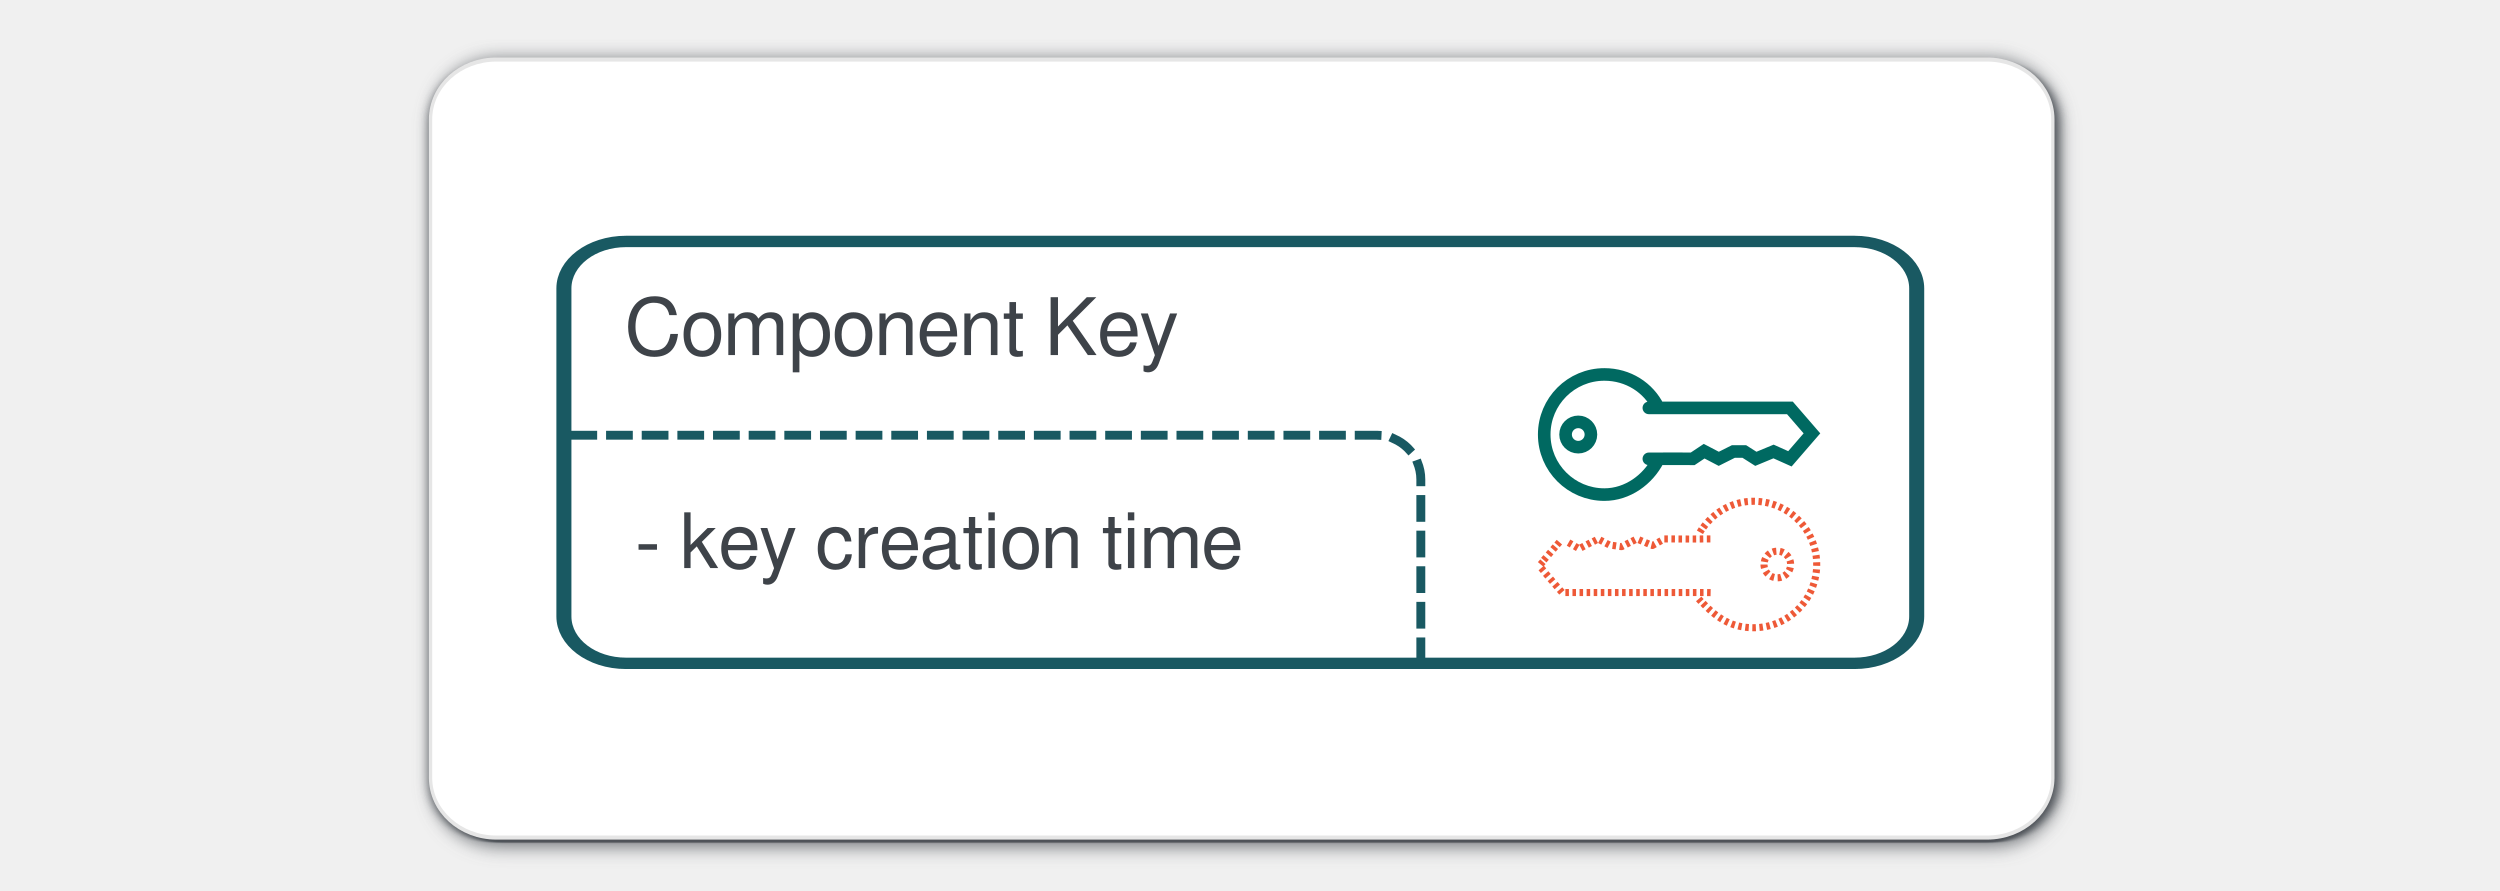
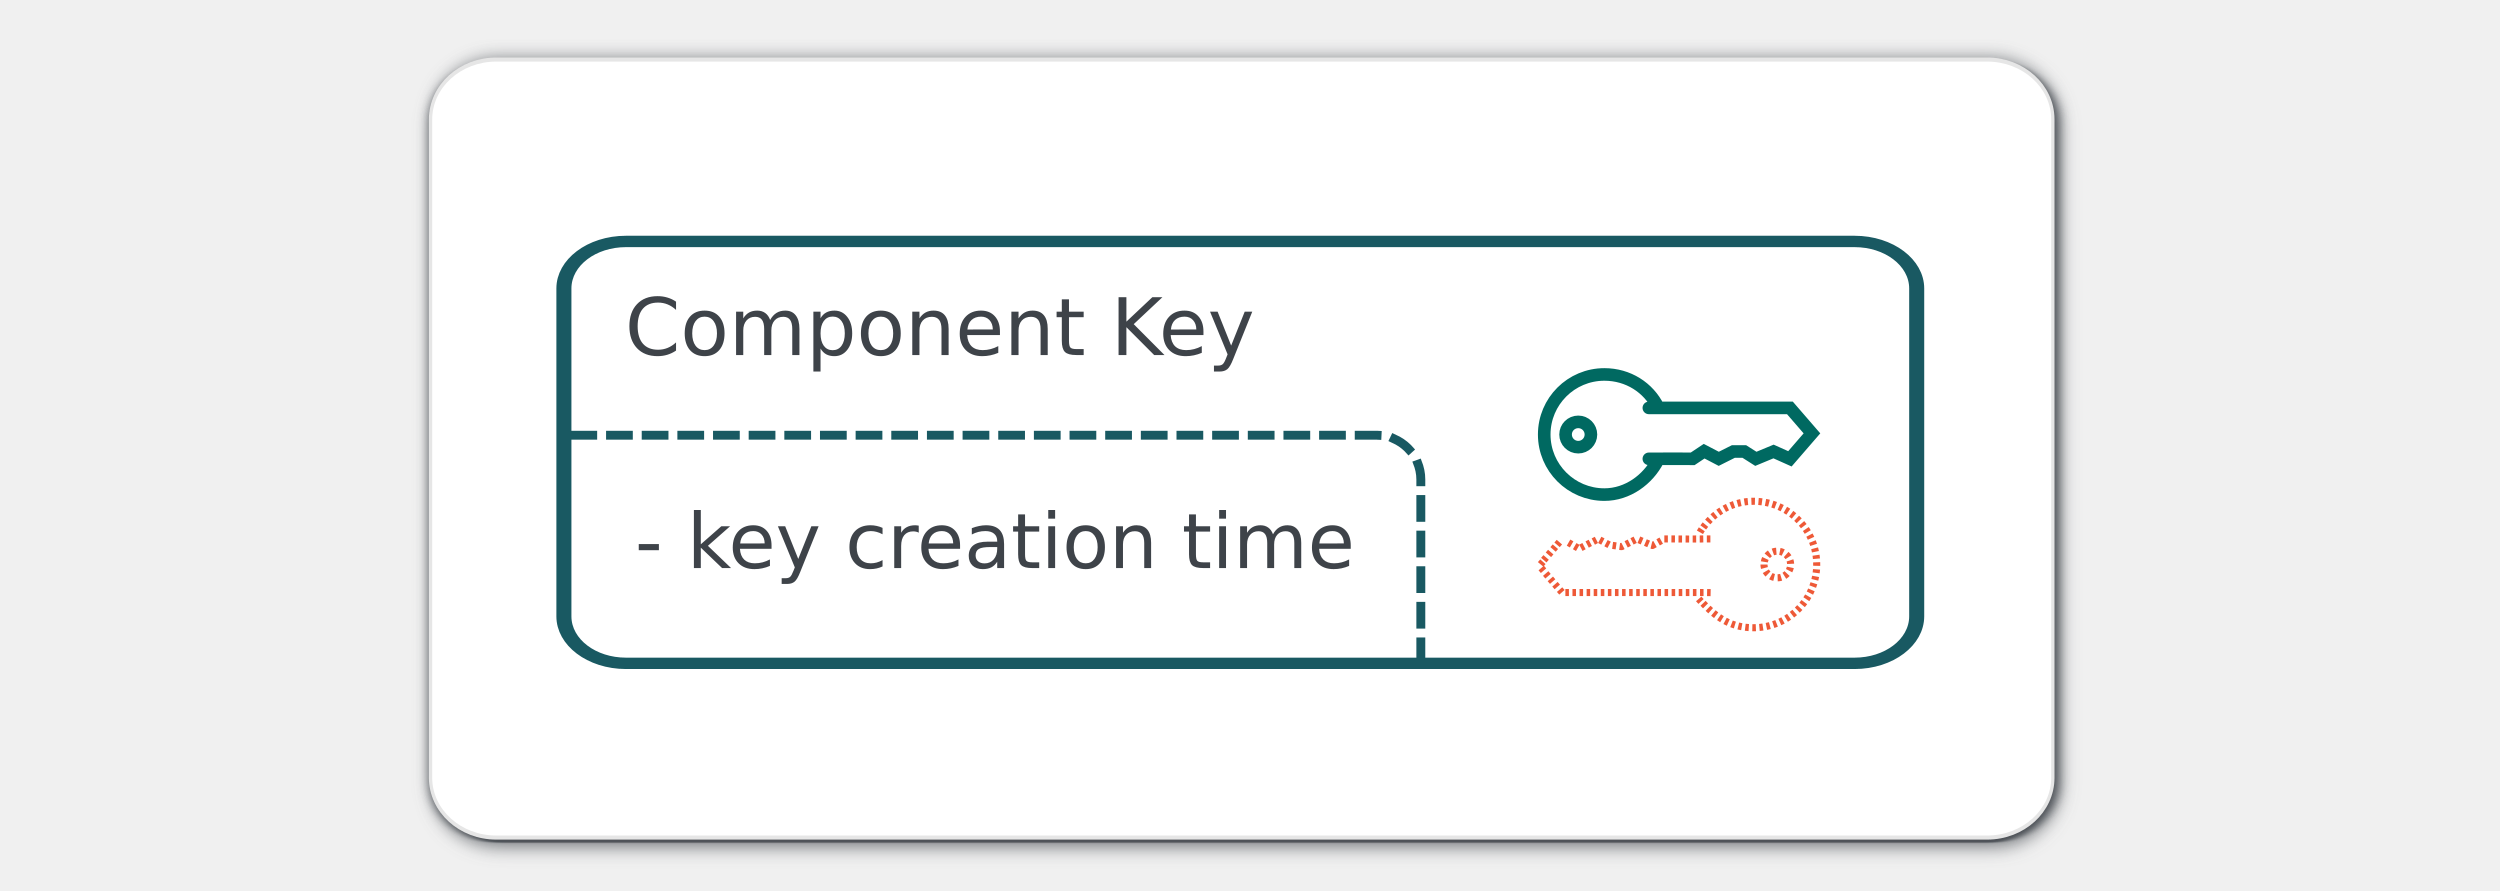
<svg xmlns="http://www.w3.org/2000/svg" viewBox="0 0 655.225 233.472" version="1.1" id="svg1" width="655.225" height="233.472" xml:space="preserve">
  <defs id="defs1">
    <linearGradient id="swatch251">
      <stop style="stop-color:#195962;stop-opacity:1;" offset="0" id="stop251" />
    </linearGradient>
    <filter style="color-interpolation-filters:sRGB" id="filter90-2" x="-0.02" y="-0.031" width="1.043" height="1.071">
      <feFlood result="flood" in="SourceGraphic" flood-opacity="0.796" flood-color="rgb(62,67,73)" id="feFlood89-3" />
      <feGaussianBlur result="blur" in="SourceGraphic" stdDeviation="2.132 0" id="feGaussianBlur89-7" />
      <feOffset result="offset" in="blur" dx="1" dy="1" id="feOffset89-5" />
      <feComposite result="comp1" operator="in" in="flood" in2="offset" id="feComposite89-9" />
      <feComposite result="fbSourceGraphic" operator="over" in="SourceGraphic" in2="comp1" id="feComposite90-2" />
      <feColorMatrix result="fbSourceGraphicAlpha" in="fbSourceGraphic" values="0 0 0 -1 0 0 0 0 -1 0 0 0 0 -1 0 0 0 0 1 0" id="feColorMatrix90-2" />
      <feFlood id="feFlood90-8" result="flood" in="fbSourceGraphic" flood-opacity="0.796" flood-color="rgb(62,67,73)" />
      <feGaussianBlur id="feGaussianBlur90-9" result="blur" in="fbSourceGraphic" stdDeviation="3" />
      <feOffset id="feOffset90-7" result="offset" in="blur" dx="1" dy="1" />
      <feComposite id="feComposite91-3" result="comp1" operator="in" in="flood" in2="offset" />
      <feComposite id="feComposite92-6" result="comp2" operator="over" in="fbSourceGraphic" in2="comp1" />
    </filter>
  </defs>
  <g id="layer5" transform="translate(-1527.1,-828.928)">
    <g id="layer8" style="display:inline" transform="matrix(1.327993,0,0,1.327993,-503.2758,-364.8223)">
      <path id="rect65-3-9" transform="matrix(0.4982191,0,0,0.6134056,1202.493,373.9175)" d="m 851.797,875.026 h 590.465 c 14.454,0 26.09,8.605 26.09,19.293 v 211.742 c 0,10.688 -11.636,19.293 -26.09,19.293 H 851.797 c -14.454,0 -26.089,-8.605 -26.089,-19.293 V 894.319 c 0,-10.688 11.636,-19.293 26.089,-19.293 z" style="display:inline;mix-blend-mode:normal;fill:#ffffff;fill-opacity:1;stroke:#e6e6e6;stroke-width:1.312;stroke-linecap:butt;stroke-linejoin:miter;stroke-dasharray:none;stroke-dashoffset:0;stroke-opacity:1;paint-order:fill markers stroke;filter:url(#filter90-2)" />
      <g id="g41-5-9" style="display:inline" transform="matrix(0.7340027,0,0,0.7340027,1013.495,705.2009)">
        <path id="rect11-2-96-7" d="m 884.243,192.955 h 359.011 a 18.143,18.143 45 0 1 18.142,18.143 v 126.634 a 18.143,18.143 135 0 1 -18.142,18.143 H 884.243 A 18.143,18.143 45 0 1 866.101,337.732 V 211.097 a 18.143,18.143 135 0 1 18.143,-18.143 z" style="font-variation-settings:'wght' 500;fill:none;fill-opacity:0.1;stroke:#195962;stroke-width:4.394;stroke-linecap:round;stroke-linejoin:round;stroke-dasharray:none;stroke-opacity:1;paint-order:markers fill stroke" transform="matrix(0.9201671,0,0,0.696288,56.8556,194.4799)" />
-         <path style="font-weight:500;font-size:21.333px;font-family:Montserrat;-inkscape-font-specification:'Montserrat Medium';font-variation-settings:'wght' 500;fill:#3e4349;stroke-width:3.5;stroke-linecap:round;stroke-linejoin:round;paint-order:markers fill stroke" d="m 871.078,351.78 c 0,3.179 1.408,8.085 7.019,8.085 3.797,0 5.931,-2.048 6.4,-6.165 h -2.048 c -0.469,2.944 -1.728,4.416 -4.331,4.416 -3.093,0 -5.056,-2.475 -5.056,-6.357 0,-3.989 1.877,-6.443 4.885,-6.443 2.517,0 3.755,1.152 4.203,3.328 h 2.027 c -0.619,-3.413 -2.581,-5.077 -5.995,-5.077 -5.675,0 -7.104,4.971 -7.104,8.213 z m 19.947,-3.904 c -3.136,0 -5.035,2.24 -5.035,5.995 0,3.755 1.877,5.995 5.056,5.995 3.136,0 5.056,-2.24 5.056,-5.909 0,-3.861 -1.856,-6.08 -5.077,-6.08 z m 0.021,1.643 c 2.005,0 3.2,1.643 3.2,4.416 0,2.624 -1.237,4.288 -3.2,4.288 -1.984,0 -3.2,-1.643 -3.2,-4.352 0,-2.688 1.216,-4.352 3.2,-4.352 z m 6.976,-1.323 v 11.179 h 1.792 v -7.019 c 0,-1.621 1.173,-2.923 2.624,-2.923 1.323,0 2.069,0.811 2.069,2.24 v 7.701 h 1.792 v -7.019 c 0,-1.621 1.173,-2.923 2.624,-2.923 1.301,0 2.069,0.832 2.069,2.24 v 7.701 h 1.792 v -8.384 c 0,-2.005 -1.152,-3.115 -3.243,-3.115 -1.493,0 -2.389,0.448 -3.435,1.707 -0.661,-1.195 -1.557,-1.707 -3.008,-1.707 -1.493,0 -2.475,0.555 -3.435,1.899 v -1.579 z m 17.323,15.829 h 1.792 v -5.824 c 0.939,1.152 1.984,1.664 3.435,1.664 2.88,0 4.779,-2.325 4.779,-5.888 0,-3.755 -1.835,-6.101 -4.8,-6.101 -1.515,0 -2.731,0.683 -3.563,2.005 v -1.685 h -1.643 z m 4.907,-14.485 c 1.963,0 3.243,1.728 3.243,4.395 0,2.539 -1.301,4.267 -3.243,4.267 -1.877,0 -3.115,-1.707 -3.115,-4.331 0,-2.624 1.237,-4.331 3.115,-4.331 z m 11.413,-1.664 c -3.136,0 -5.035,2.24 -5.035,5.995 0,3.755 1.877,5.995 5.056,5.995 3.136,0 5.056,-2.24 5.056,-5.909 0,-3.861 -1.856,-6.08 -5.077,-6.08 z m 0.021,1.643 c 2.005,0 3.2,1.643 3.2,4.416 0,2.624 -1.237,4.288 -3.2,4.288 -1.984,0 -3.2,-1.643 -3.2,-4.352 0,-2.688 1.216,-4.352 3.2,-4.352 z m 6.976,-1.323 v 11.179 h 1.792 v -6.165 c 0,-2.283 1.195,-3.776 3.029,-3.776 1.408,0 2.304,0.853 2.304,2.197 v 7.744 h 1.771 v -8.448 c 0,-1.856 -1.387,-3.051 -3.541,-3.051 -1.664,0 -2.731,0.64 -3.712,2.197 v -1.877 z m 20.907,6.187 c 0,-4.053 -1.515,-6.507 -4.971,-6.507 -3.115,0 -5.12,2.389 -5.12,6.059 0,3.669 1.941,5.931 5.077,5.931 2.56,0 4.331,-1.451 4.779,-3.883 h -1.792 c -0.491,1.472 -1.493,2.24 -2.923,2.24 -2.069,0 -3.243,-1.557 -3.285,-3.84 z m -8.192,-1.451 c 0.149,-2.069 1.408,-3.413 3.2,-3.413 1.835,0 3.093,1.493 3.093,3.413 z m 10.112,-4.736 v 11.179 h 1.792 v -6.165 c 0,-2.283 1.195,-3.776 3.029,-3.776 1.408,0 2.304,0.853 2.304,2.197 v 7.744 h 1.771 v -8.448 c 0,-1.856 -1.387,-3.051 -3.541,-3.051 -1.664,0 -2.731,0.64 -3.712,2.197 v -1.877 z m 15.723,0 h -1.835 v -3.072 h -1.771 v 3.072 H 972.091 v 1.451 h 1.515 v 8.448 c 0,1.131 0.768,1.771 2.155,1.771 0.427,0 0.853,-0.043 1.451,-0.149 v -1.493 c -0.235,0.064 -0.512,0.085 -0.853,0.085 -0.768,0 -0.981,-0.213 -0.981,-1.003 v -7.659 h 1.835 z m 9.451,5.739 2.539,-2.539 5.483,7.979 h 2.347 l -6.4,-9.216 6.336,-6.336 h -2.56 l -7.744,7.872 v -7.872 h -1.984 v 15.552 h 1.984 z m 21.419,0.448 c 0,-4.053 -1.515,-6.507 -4.971,-6.507 -3.115,0 -5.12,2.389 -5.12,6.059 0,3.669 1.941,5.931 5.077,5.931 2.56,0 4.331,-1.451 4.779,-3.883 h -1.792 c -0.491,1.472 -1.493,2.24 -2.923,2.24 -2.069,0 -3.243,-1.557 -3.285,-3.84 z m -8.192,-1.451 c 0.149,-2.069 1.408,-3.413 3.2,-3.413 1.835,0 3.093,1.493 3.093,3.413 z m 16.896,-4.736 -3.093,8.704 -2.859,-8.704 h -1.899 l 3.776,11.221 -0.683,1.771 c -0.299,0.789 -0.683,1.088 -1.429,1.088 -0.256,0 -0.555,-0.043 -0.939,-0.128 v 1.6 c 0.363,0.192 0.725,0.277 1.195,0.277 1.216,0 2.261,-0.661 2.88,-2.304 l 4.971,-13.525 z" id="text11-2-8-2-3" aria-label="Component Key" />
-         <path style="font-weight:500;font-size:20.559px;font-family:Montserrat;-inkscape-font-specification:'Montserrat Medium';font-variation-settings:'wght' 500;fill:#3e4349;stroke-width:4.062;stroke-linecap:round;stroke-linejoin:round;paint-order:markers fill stroke" d="m 878.232,410.523 h -4.955 v 1.48 h 4.955 z m 9.026,-8.573 h -1.706 v 14.988 h 1.706 v -4.194 l 1.665,-1.645 3.639,5.839 h 2.118 l -4.4,-7.052 3.742,-3.721 h -2.2 l -4.564,4.564 z m 17.969,10.177 c 0,-3.906 -1.46,-6.271 -4.79,-6.271 -3.002,0 -4.934,2.303 -4.934,5.839 0,3.536 1.871,5.716 4.893,5.716 2.467,0 4.174,-1.398 4.605,-3.742 h -1.727 c -0.473,1.419 -1.439,2.159 -2.817,2.159 -1.994,0 -3.125,-1.501 -3.166,-3.701 z m -7.895,-1.398 c 0.144,-1.994 1.357,-3.29 3.084,-3.29 1.768,0 2.981,1.439 2.981,3.29 z m 16.283,-4.564 -2.981,8.388 -2.755,-8.388 h -1.83 l 3.639,10.814 -0.658,1.706 c -0.288,0.761 -0.658,1.049 -1.377,1.049 -0.247,0 -0.535,-0.041 -0.905,-0.123 v 1.542 c 0.35,0.185 0.699,0.267 1.151,0.267 1.172,0 2.179,-0.637 2.776,-2.22 l 4.79,-13.035 z m 16.859,3.618 c -0.206,-2.57 -1.789,-3.927 -4.256,-3.927 -2.899,0 -4.79,2.303 -4.79,5.88 0,3.475 1.85,5.674 4.77,5.674 2.57,0 4.194,-1.542 4.4,-4.174 h -1.727 c -0.288,1.727 -1.172,2.591 -2.632,2.591 -1.891,0 -3.022,-1.542 -3.022,-4.091 0,-2.693 1.11,-4.297 2.981,-4.297 1.439,0 2.344,0.843 2.549,2.344 z m 7.155,-2.118 v -1.748 c -0.288,-0.041 -0.432,-0.062 -0.658,-0.062 -1.11,0 -1.953,0.658 -2.94,2.262 v -1.953 h -1.583 v 10.773 h 1.727 v -5.592 c 0,-3.022 1.377,-3.639 3.454,-3.68 z m 10.753,4.461 c 0,-3.906 -1.46,-6.271 -4.79,-6.271 -3.002,0 -4.934,2.303 -4.934,5.839 0,3.536 1.871,5.716 4.893,5.716 2.467,0 4.174,-1.398 4.605,-3.742 h -1.727 c -0.473,1.419 -1.439,2.159 -2.817,2.159 -1.994,0 -3.125,-1.501 -3.166,-3.701 z m -7.895,-1.398 c 0.144,-1.994 1.357,-3.29 3.084,-3.29 1.768,0 2.981,1.439 2.981,3.29 z m 9.601,-1.377 h 1.727 c 0.144,-1.316 0.925,-1.912 2.529,-1.912 1.542,0 2.405,0.576 2.405,1.604 v 0.452 c 0,0.72 -0.432,1.028 -1.789,1.192 -3.146,0.411 -5.345,0.658 -5.345,3.536 0,1.953 1.357,3.187 3.536,3.187 1.357,0 2.447,-0.473 3.66,-1.583 0.123,1.09 0.658,1.583 1.768,1.583 0.35,0 0.617,-0.041 1.172,-0.185 v -1.295 c -0.185,0.041 -0.267,0.041 -0.37,0.041 -0.596,0 -0.925,-0.308 -0.925,-0.843 v -6.332 c 0,-1.912 -1.398,-2.94 -4.05,-2.94 -1.933,0 -4.215,0.576 -4.317,3.495 z m 3.433,6.558 c -1.336,0 -2.118,-0.637 -2.118,-1.727 0,-2.364 3.598,-1.768 5.345,-2.57 v 1.933 c 0,1.028 -1.192,2.364 -3.228,2.364 z m 11.986,-9.745 h -1.768 v -2.961 h -1.706 v 2.961 h -1.46 v 1.398 h 1.46 v 8.142 c 0,1.09 0.74,1.706 2.076,1.706 0.411,0 0.822,-0.041 1.398,-0.144 v -1.439 c -0.226,0.062 -0.493,0.082 -0.822,0.082 -0.74,0 -0.946,-0.206 -0.946,-0.966 v -7.381 h 1.768 z m 3.495,0 h -1.706 v 10.773 h 1.706 z m 0,-4.215 h -1.727 v 2.159 h 1.727 z m 6.949,3.906 c -3.022,0 -4.852,2.159 -4.852,5.777 0,3.618 1.809,5.777 4.873,5.777 3.022,0 4.873,-2.159 4.873,-5.695 0,-3.721 -1.789,-5.859 -4.893,-5.859 z m 0.021,1.583 c 1.933,0 3.084,1.583 3.084,4.256 0,2.529 -1.192,4.132 -3.084,4.132 -1.912,0 -3.084,-1.583 -3.084,-4.194 0,-2.59 1.172,-4.194 3.084,-4.194 z m 6.723,-1.275 v 10.773 h 1.727 v -5.942 c 0,-2.2 1.151,-3.639 2.919,-3.639 1.357,0 2.22,0.822 2.22,2.118 v 7.463 h 1.706 v -8.142 c 0,-1.789 -1.336,-2.94 -3.413,-2.94 -1.604,0 -2.632,0.617 -3.577,2.118 v -1.809 z m 20.292,0 h -1.768 v -2.961 h -1.706 v 2.961 h -1.46 v 1.398 h 1.46 v 8.142 c 0,1.09 0.74,1.706 2.076,1.706 0.411,0 0.822,-0.041 1.398,-0.144 v -1.439 c -0.226,0.062 -0.493,0.082 -0.822,0.082 -0.74,0 -0.946,-0.206 -0.946,-0.966 v -7.381 h 1.768 z m 3.495,0 h -1.706 v 10.773 h 1.706 z m 0,-4.215 h -1.727 v 2.159 h 1.727 z m 2.714,4.215 v 10.773 h 1.727 v -6.764 c 0,-1.563 1.131,-2.817 2.529,-2.817 1.275,0 1.994,0.781 1.994,2.159 v 7.422 h 1.727 v -6.764 c 0,-1.563 1.131,-2.817 2.529,-2.817 1.254,0 1.994,0.802 1.994,2.159 v 7.422 h 1.727 v -8.08 c 0,-1.933 -1.11,-3.002 -3.125,-3.002 -1.439,0 -2.303,0.432 -3.31,1.645 -0.637,-1.151 -1.501,-1.645 -2.899,-1.645 -1.439,0 -2.385,0.535 -3.31,1.83 v -1.521 z m 25.802,5.962 c 0,-3.906 -1.46,-6.271 -4.79,-6.271 -3.002,0 -4.934,2.303 -4.934,5.839 0,3.536 1.871,5.716 4.893,5.716 2.467,0 4.173,-1.398 4.605,-3.742 h -1.727 c -0.473,1.419 -1.439,2.159 -2.817,2.159 -1.994,0 -3.125,-1.501 -3.166,-3.701 z m -7.895,-1.398 c 0.144,-1.994 1.357,-3.29 3.084,-3.29 1.768,0 2.981,1.439 2.981,3.29 z" id="text11-9-0-7-7" transform="scale(1.000693,0.9993077)" aria-label="- key creation time" />
+         <path style="font-weight:500;font-size:21.333px;font-family:Montserrat;-inkscape-font-specification:'Montserrat Medium';font-variation-settings:'wght' 500;fill:#3e4349;stroke-width:3.5;stroke-linecap:round;stroke-linejoin:round;paint-order:markers fill stroke" d="m 883.964,345.021 v 2.219 q -1.062,-0.99 -2.271,-1.479 -1.198,-0.49 -2.552,-0.49 -2.667,0 -4.083,1.635 -1.417,1.625 -1.417,4.708 0,3.073 1.417,4.708 1.417,1.625 4.083,1.625 1.354,0 2.552,-0.49 1.208,-0.49 2.271,-1.479 v 2.198 q -1.104,0.75 -2.344,1.125 -1.229,0.375 -2.604,0.375 -3.531,0 -5.562,-2.156 -2.031,-2.167 -2.031,-5.906 0,-3.75 2.031,-5.906 2.031,-2.167 5.562,-2.167 1.396,0 2.625,0.375 1.24,0.365 2.323,1.104 z m 7.687,4.031 q -1.542,0 -2.438,1.208 -0.896,1.198 -0.896,3.292 0,2.094 0.885,3.302 0.896,1.198 2.448,1.198 1.531,0 2.427,-1.208 0.896,-1.208 0.896,-3.292 0,-2.073 -0.896,-3.281 -0.896,-1.219 -2.427,-1.219 z m 0,-1.625 q 2.5,0 3.927,1.625 1.427,1.625 1.427,4.5 0,2.865 -1.427,4.5 -1.427,1.625 -3.927,1.625 -2.51,0 -3.938,-1.625 -1.417,-1.635 -1.417,-4.5 0,-2.875 1.417,-4.5 1.427,-1.625 3.938,-1.625 z m 17.615,2.521 q 0.719,-1.292 1.719,-1.906 1,-0.615 2.354,-0.615 1.823,0 2.812,1.281 0.99,1.271 0.99,3.625 v 7.042 h -1.927 v -6.979 q 0,-1.677 -0.594,-2.49 -0.594,-0.812 -1.812,-0.812 -1.49,0 -2.354,0.99 -0.865,0.99 -0.865,2.698 v 6.594 h -1.927 v -6.979 q 0,-1.688 -0.594,-2.49 -0.594,-0.812 -1.833,-0.812 -1.469,0 -2.333,1 -0.865,0.99 -0.865,2.688 v 6.594 H 900.11 V 347.708 h 1.927 v 1.812 q 0.656,-1.073 1.573,-1.583 0.917,-0.51 2.177,-0.51 1.271,0 2.156,0.646 0.896,0.646 1.323,1.875 z m 13.552,7.677 v 6.187 h -1.927 V 347.708 h 1.927 v 1.771 q 0.604,-1.042 1.521,-1.542 0.927,-0.51 2.208,-0.51 2.125,0 3.448,1.688 1.333,1.687 1.333,4.437 0,2.75 -1.333,4.437 -1.323,1.688 -3.448,1.688 -1.281,0 -2.208,-0.5 -0.917,-0.51 -1.521,-1.552 z m 6.521,-4.073 q 0,-2.115 -0.875,-3.312 -0.865,-1.208 -2.385,-1.208 -1.521,0 -2.396,1.208 -0.865,1.198 -0.865,3.312 0,2.115 0.865,3.323 0.875,1.198 2.396,1.198 1.521,0 2.385,-1.198 0.875,-1.208 0.875,-3.323 z m 9.687,-4.5 q -1.542,0 -2.437,1.208 -0.896,1.198 -0.896,3.292 0,2.094 0.885,3.302 0.896,1.198 2.448,1.198 1.531,0 2.427,-1.208 0.896,-1.208 0.896,-3.292 0,-2.073 -0.896,-3.281 -0.896,-1.219 -2.427,-1.219 z m 0,-1.625 q 2.5,0 3.927,1.625 1.427,1.625 1.427,4.5 0,2.865 -1.427,4.5 -1.427,1.625 -3.927,1.625 -2.51,0 -3.937,-1.625 -1.417,-1.635 -1.417,-4.5 0,-2.875 1.417,-4.5 1.427,-1.625 3.937,-1.625 z m 18.229,4.906 v 7.042 h -1.917 v -6.979 q 0,-1.656 -0.646,-2.479 -0.646,-0.823 -1.937,-0.823 -1.552,0 -2.448,0.99 -0.896,0.99 -0.896,2.698 v 6.594 h -1.927 V 347.708 h 1.927 v 1.812 q 0.688,-1.052 1.615,-1.573 0.938,-0.521 2.156,-0.521 2.01,0 3.042,1.25 1.031,1.24 1.031,3.656 z m 13.802,0.729 v 0.938 h -8.812 q 0.125,1.979 1.188,3.021 1.073,1.031 2.979,1.031 1.104,0 2.135,-0.271 1.042,-0.271 2.062,-0.812 v 1.812 q -1.031,0.438 -2.115,0.667 -1.083,0.229 -2.198,0.229 -2.792,0 -4.427,-1.625 -1.625,-1.625 -1.625,-4.396 0,-2.865 1.542,-4.542 1.552,-1.688 4.177,-1.688 2.354,0 3.719,1.521 1.375,1.51 1.375,4.115 z m -1.917,-0.562 q -0.021,-1.573 -0.885,-2.51 -0.854,-0.938 -2.271,-0.938 -1.604,0 -2.573,0.906 -0.958,0.906 -1.104,2.552 z m 14.76,-0.167 v 7.042 h -1.917 v -6.979 q 0,-1.656 -0.646,-2.479 -0.646,-0.823 -1.937,-0.823 -1.552,0 -2.448,0.99 -0.896,0.99 -0.896,2.698 v 6.594 h -1.927 V 347.708 h 1.927 v 1.812 q 0.688,-1.052 1.615,-1.573 0.938,-0.521 2.156,-0.521 2.01,0 3.042,1.25 1.031,1.24 1.031,3.656 z m 5.719,-7.937 v 3.312 h 3.948 v 1.49 h -3.948 v 6.333 q 0,1.427 0.385,1.833 0.396,0.406 1.594,0.406 h 1.969 v 1.604 h -1.969 q -2.219,0 -3.062,-0.823 -0.844,-0.833 -0.844,-3.021 v -6.333 h -1.406 v -1.49 h 1.406 v -3.312 z m 13.333,-0.573 h 2.104 v 6.573 l 6.979,-6.573 h 2.708 l -7.719,7.25 8.271,8.302 h -2.771 l -7.469,-7.49 v 7.49 h -2.104 z m 22.823,9.24 v 0.938 h -8.812 q 0.125,1.979 1.188,3.021 1.073,1.031 2.979,1.031 1.104,0 2.135,-0.271 1.042,-0.271 2.062,-0.812 v 1.812 q -1.031,0.438 -2.115,0.667 -1.083,0.229 -2.198,0.229 -2.792,0 -4.427,-1.625 -1.625,-1.625 -1.625,-4.396 0,-2.865 1.542,-4.542 1.552,-1.688 4.177,-1.688 2.354,0 3.719,1.521 1.375,1.51 1.375,4.115 z m -1.917,-0.562 q -0.021,-1.573 -0.885,-2.51 -0.854,-0.938 -2.271,-0.938 -1.604,0 -2.573,0.906 -0.958,0.906 -1.104,2.552 z m 9.917,7.958 q -0.812,2.083 -1.583,2.719 -0.771,0.635 -2.062,0.635 h -1.531 v -1.604 h 1.125 q 0.792,0 1.229,-0.375 0.438,-0.375 0.969,-1.771 l 0.344,-0.875 -4.719,-11.479 h 2.031 l 3.646,9.125 3.646,-9.125 h 2.031 z" id="text11-2-8-2-3" aria-label="Component Key" />
+         <path style="font-weight:500;font-size:20.559px;font-family:Montserrat;-inkscape-font-specification:'Montserrat Medium';font-variation-settings:'wght' 500;fill:#3e4349;stroke-width:4.062;stroke-linecap:round;stroke-linejoin:round;paint-order:markers fill stroke" d="m 873.335,410.482 h 5.411 v 1.646 h -5.411 z m 14.817,-9.165 h 1.857 v 9.226 l 5.511,-4.849 h 2.359 l -5.963,5.26 6.214,5.983 h -2.409 l -5.712,-5.491 v 5.491 h -1.857 z m 20.861,9.537 v 0.903 h -8.493 q 0.12,1.907 1.144,2.911 1.034,0.994 2.871,0.994 1.064,0 2.058,-0.261 1.004,-0.261 1.988,-0.783 v 1.747 q -0.994,0.422 -2.038,0.642 -1.044,0.221 -2.118,0.221 -2.69,0 -4.266,-1.566 -1.566,-1.566 -1.566,-4.236 0,-2.761 1.486,-4.377 1.496,-1.626 4.026,-1.626 2.269,0 3.584,1.466 1.325,1.456 1.325,3.965 z m -1.847,-0.542 q -0.02,-1.516 -0.853,-2.419 -0.823,-0.903 -2.188,-0.903 -1.546,0 -2.48,0.873 -0.924,0.873 -1.064,2.46 z m 9.557,7.67 q -0.783,2.008 -1.526,2.62 -0.743,0.612 -1.988,0.612 h -1.476 v -1.546 h 1.084 q 0.763,0 1.185,-0.361 0.422,-0.361 0.934,-1.707 l 0.331,-0.843 -4.548,-11.063 h 1.958 l 3.514,8.794 3.514,-8.794 h 1.958 z m 22.116,-11.856 v 1.727 q -0.783,-0.432 -1.576,-0.642 -0.783,-0.221 -1.586,-0.221 -1.797,0 -2.791,1.144 -0.994,1.134 -0.994,3.192 0,2.058 0.994,3.202 0.994,1.134 2.791,1.134 0.803,0 1.586,-0.211 0.793,-0.221 1.576,-0.653 v 1.707 q -0.773,0.361 -1.606,0.542 -0.823,0.181 -1.757,0.181 -2.54,0 -4.036,-1.596 -1.496,-1.596 -1.496,-4.307 0,-2.751 1.506,-4.327 1.516,-1.576 4.146,-1.576 0.853,0 1.666,0.181 0.813,0.171 1.576,0.522 z m 9.728,1.295 q -0.311,-0.181 -0.683,-0.261 -0.361,-0.09 -0.803,-0.09 -1.566,0 -2.409,1.024 -0.833,1.014 -0.833,2.921 v 5.923 h -1.857 v -11.243 h 1.857 v 1.747 q 0.582,-1.024 1.516,-1.516 0.934,-0.502 2.269,-0.502 0.191,0 0.422,0.03 0.231,0.02 0.512,0.07 z m 11.103,3.433 v 0.903 h -8.493 q 0.12,1.907 1.144,2.911 1.034,0.994 2.871,0.994 1.064,0 2.058,-0.261 1.004,-0.261 1.988,-0.783 v 1.747 q -0.994,0.422 -2.038,0.642 -1.044,0.221 -2.118,0.221 -2.69,0 -4.266,-1.566 -1.566,-1.566 -1.566,-4.236 0,-2.761 1.486,-4.377 1.496,-1.626 4.026,-1.626 2.269,0 3.584,1.466 1.325,1.456 1.325,3.965 z m -1.847,-0.542 q -0.02,-1.516 -0.853,-2.419 -0.823,-0.903 -2.188,-0.903 -1.546,0 -2.48,0.873 -0.924,0.873 -1.064,2.46 z m 9.989,0.974 q -2.239,0 -3.102,0.512 -0.863,0.512 -0.863,1.747 0,0.984 0.642,1.566 0.653,0.572 1.767,0.572 1.536,0 2.46,-1.084 0.934,-1.094 0.934,-2.901 v -0.412 z m 3.684,-0.763 v 6.415 h -1.847 v -1.707 q -0.632,1.024 -1.576,1.516 -0.944,0.482 -2.309,0.482 -1.727,0 -2.751,-0.964 -1.014,-0.974 -1.014,-2.6 0,-1.897 1.265,-2.861 1.275,-0.964 3.795,-0.964 h 2.59 v -0.181 q 0,-1.275 -0.843,-1.968 -0.833,-0.703 -2.349,-0.703 -0.964,0 -1.877,0.231 -0.914,0.231 -1.757,0.693 v -1.707 q 1.014,-0.392 1.968,-0.582 0.954,-0.201 1.857,-0.201 2.439,0 3.644,1.265 1.205,1.265 1.205,3.835 z m 5.632,-8.021 v 3.192 h 3.805 v 1.436 h -3.805 v 6.104 q 0,1.375 0.371,1.767 0.381,0.392 1.536,0.392 h 1.897 v 1.546 h -1.897 q -2.138,0 -2.951,-0.793 -0.813,-0.803 -0.813,-2.911 v -6.104 h -1.355 v -1.436 h 1.355 v -3.192 z m 6.234,3.192 h 1.847 v 11.243 h -1.847 z m 0,-4.377 h 1.847 v 2.339 h -1.847 z m 10.069,5.672 q -1.486,0 -2.349,1.165 -0.863,1.154 -0.863,3.172 0,2.018 0.853,3.182 0.863,1.154 2.359,1.154 1.476,0 2.339,-1.165 0.863,-1.165 0.863,-3.172 0,-1.998 -0.863,-3.162 -0.863,-1.175 -2.339,-1.175 z m 0,-1.566 q 2.409,0 3.785,1.566 1.375,1.566 1.375,4.337 0,2.761 -1.375,4.337 -1.375,1.566 -3.785,1.566 -2.419,0 -3.795,-1.566 -1.365,-1.576 -1.365,-4.337 0,-2.771 1.365,-4.337 1.375,-1.566 3.795,-1.566 z m 17.568,4.728 v 6.786 h -1.847 v -6.726 q 0,-1.596 -0.622,-2.389 -0.622,-0.793 -1.867,-0.793 -1.496,0 -2.359,0.954 -0.863,0.954 -0.863,2.6 v 6.355 h -1.857 v -11.243 h 1.857 v 1.747 q 0.663,-1.014 1.556,-1.516 0.903,-0.502 2.078,-0.502 1.938,0 2.931,1.205 0.994,1.195 0.994,3.524 z m 12.047,-7.65 v 3.192 h 3.805 v 1.436 h -3.805 v 6.104 q 0,1.375 0.371,1.767 0.381,0.392 1.536,0.392 h 1.897 v 1.546 h -1.897 q -2.138,0 -2.951,-0.793 -0.813,-0.803 -0.813,-2.911 v -6.104 h -1.355 v -1.436 h 1.355 v -3.192 z m 6.234,3.192 h 1.847 v 11.243 h -1.847 z m 0,-4.377 h 1.847 v 2.339 h -1.847 z m 14.466,6.535 q 0.693,-1.245 1.656,-1.837 0.964,-0.592 2.269,-0.592 1.757,0 2.71,1.235 0.954,1.225 0.954,3.494 v 6.786 h -1.857 v -6.726 q 0,-1.616 -0.572,-2.399 -0.572,-0.783 -1.747,-0.783 -1.436,0 -2.269,0.954 -0.833,0.954 -0.833,2.6 v 6.355 h -1.857 v -6.726 q 0,-1.626 -0.572,-2.399 -0.572,-0.783 -1.767,-0.783 -1.415,0 -2.249,0.964 -0.833,0.954 -0.833,2.59 v 6.355 h -1.857 v -11.243 h 1.857 v 1.747 q 0.632,-1.034 1.516,-1.526 0.883,-0.492 2.098,-0.492 1.225,0 2.078,0.622 0.863,0.622 1.275,1.807 z m 20.891,3.002 v 0.903 h -8.493 q 0.12,1.907 1.144,2.911 1.034,0.994 2.871,0.994 1.064,0 2.058,-0.261 1.004,-0.261 1.988,-0.783 v 1.747 q -0.994,0.422 -2.038,0.642 -1.044,0.221 -2.118,0.221 -2.69,0 -4.266,-1.566 -1.566,-1.566 -1.566,-4.236 0,-2.761 1.486,-4.377 1.496,-1.626 4.026,-1.626 2.269,0 3.584,1.466 1.325,1.456 1.325,3.965 z m -1.847,-0.542 q -0.02,-1.516 -0.853,-2.419 -0.823,-0.903 -2.188,-0.903 -1.546,0 -2.479,0.873 -0.924,0.873 -1.064,2.46 z" id="text11-9-0-7-7" transform="scale(1.000693,0.9993077)" aria-label="- key creation time" />
        <path style="display:inline;fill:none;fill-opacity:1;stroke:#195962;stroke-width:2.485;stroke-linecap:square;stroke-dasharray:4.97, 4.97;stroke-dashoffset:0;stroke-opacity:1;paint-order:fill markers stroke" d="m 850.554,198.75 223.493,0 a 12.363,12.363 45 0 1 12.363,12.363 v 49.535" id="path71-5-3-4" transform="matrix(0.9643928,0,0,0.963058,36.49511,189.5253)" />
        <path id="path2-3-2-6-6-21-5" style="display:inline;fill:none;stroke:#006961;stroke-width:12.577;stroke-linecap:round;stroke-dasharray:none;stroke-opacity:1" d="m 156.303,759.259 c -9.781,19.914 -30.129,33.024 -53.812,33.024 -33.174,0 -60.066,-26.893 -60.066,-60.066 0,-33.174 26.893,-60.066 60.066,-60.066 23.312,0 43.588,15.157 53.544,34.565 m -9.146,1.202 h 4.978 c 10.895,0.203 25.863,0 38.794,0 l 11.434,7.638 14.599,-7.638 14.599,7.342 h 10.878 l 11.548,-7.342 17.661,7.342 16.349,-7.342 22,25.459 -22,25.459 h -135.861 -4.978 M 89.058,732.216 c -4e-6,6.99 -5.666,12.656 -12.656,12.656 -6.99,0 -12.656,-5.666 -12.656,-12.656 -2e-6,-6.99 5.666,-12.656 12.656,-12.656 6.99,0 12.656,5.666 12.656,12.656 z" transform="matrix(0.2693048,0,0,-0.2689321,1105.975,577.6627)" />
        <path style="color:#000000;fill:#ee5937;fill-opacity:1;stroke-width:0.489;stroke-linejoin:round;stroke-dasharray:0.953, 0.953;-inkscape-stroke:none;paint-order:fill markers stroke" d="m 1173.339,433.648 0.031,-1.905 c 0.303,0.01 0.603,0.01 0.901,-0.01 l 0.072,1.904 c -0.337,0.012 -0.671,0.016 -1.004,0.01 z m -1,-0.042 c -0.334,-0.022 -0.668,-0.053 -1.001,-0.094 l 0.232,-1.891 c 0.297,0.037 0.596,0.065 0.895,0.084 z m 3.005,-0.033 -0.173,-1.897 c 0.298,-0.027 0.594,-0.063 0.889,-0.108 l 0.284,1.884 c -0.333,0.051 -0.666,0.09 -1.001,0.12 z m -5.001,-0.211 c -0.331,-0.06 -0.662,-0.129 -0.991,-0.211 l 0.458,-1.85 c 0.287,0.07 0.578,0.133 0.872,0.186 z m 6.99,-0.086 -0.386,-1.865 c 0.293,-0.06 0.584,-0.13 0.872,-0.207 l 0.494,1.841 c -0.325,0.087 -0.652,0.164 -0.981,0.232 z m -8.952,-0.395 c -0.324,-0.1 -0.644,-0.213 -0.961,-0.335 l 0.686,-1.777 c 0.276,0.107 0.556,0.204 0.839,0.291 z m 10.895,-0.123 -0.592,-1.811 c 0.283,-0.092 0.565,-0.194 0.844,-0.303 l 0.698,1.773 c -0.312,0.123 -0.629,0.237 -0.949,0.342 z m -12.787,-0.602 c -0.305,-0.139 -0.608,-0.288 -0.908,-0.449 l 0.901,-1.679 c 0.26,0.139 0.527,0.27 0.8,0.395 z m 14.659,-0.132 -0.79,-1.734 c 0.27,-0.123 0.538,-0.256 0.804,-0.397 l 0.89,1.684 c -0.295,0.156 -0.597,0.306 -0.905,0.446 z m -16.436,-0.812 c -0.29,-0.175 -0.571,-0.357 -0.845,-0.544 l 1.073,-1.575 c 0.251,0.171 0.503,0.335 0.757,0.488 z m 18.216,-0.129 -0.982,-1.632 c 0.256,-0.154 0.508,-0.316 0.755,-0.485 l 1.075,1.573 c -0.278,0.19 -0.56,0.372 -0.848,0.545 z m -19.87,-0.996 c -0.266,-0.2 -0.527,-0.407 -0.783,-0.617 l 1.213,-1.469 c 0.234,0.193 0.472,0.382 0.714,0.563 z m 21.533,-0.137 -1.16,-1.512 c 0.239,-0.183 0.471,-0.371 0.697,-0.566 l 1.245,1.443 c -0.256,0.22 -0.516,0.431 -0.781,0.635 z m -23.066,-1.121 c -0.245,-0.217 -0.487,-0.438 -0.726,-0.665 l 1.312,-1.382 c 0.222,0.211 0.448,0.418 0.678,0.622 z m 24.587,-0.188 -1.317,-1.376 c 0.215,-0.206 0.424,-0.42 0.63,-0.64 l 1.395,1.299 c -0.228,0.244 -0.463,0.484 -0.707,0.718 z m -26.014,-1.157 c -0.23,-0.229 -0.457,-0.462 -0.682,-0.698 l 1.378,-1.316 c 0.214,0.224 0.431,0.445 0.651,0.664 z m 27.384,-0.315 -1.464,-1.219 c 0.192,-0.23 0.377,-0.465 0.554,-0.705 l 1.532,1.132 c -0.2,0.27 -0.408,0.535 -0.623,0.793 z m -28.065,-2.986 h -0.13 V 422.277 h 0.952 v 1.905 h -0.638 z m 0.239,0.15 c 0.184,0.204 0.423,0.461 0.605,0.658 l -1.397,1.297 c -0.222,-0.239 -0.437,-0.479 -0.65,-0.715 l 1.437,-1.24 z m 29.024,1.219 -1.591,-1.047 c 0.165,-0.252 0.323,-0.506 0.471,-0.763 l 1.65,0.953 c -0.169,0.292 -0.346,0.578 -0.529,0.857 z m -26.554,-1.341 -0.953,-0.019 0.037,-1.904 0.952,0.018 z m -39.039,-0.028 v -1.905 h 0.952 v 1.905 z m 1.905,0 v -1.905 h 0.952 v 1.905 z m 1.904,0 v -1.905 h 0.953 v 1.905 z m 1.905,0 v -1.905 h 0.953 v 1.905 z m 1.905,0 v -1.905 h 0.952 v 1.905 z m 1.905,0 v -1.905 h 0.952 v 1.905 z m 1.905,0 v -1.905 h 0.952 v 1.905 z m 1.905,0 v -1.905 h 0.953 v 1.905 z m 1.906,0 v -1.905 h 0.953 v 1.905 z m 1.905,0 v -1.905 h 0.952 v 1.905 z m 1.905,0 v -1.905 h 0.952 v 1.905 z m 1.905,0 v -1.905 h 0.952 v 1.905 z m 1.904,0 v -1.905 h 0.953 v 1.905 z m 1.905,0 v -1.905 h 0.953 v 1.905 z m 1.905,0 v -1.905 h 0.952 v 1.905 z m 1.905,0 v -1.905 h 0.952 v 1.905 z m 1.905,0 v -1.905 h 0.952 v 1.905 z m 1.905,0 v -1.905 h 0.953 v 1.905 z m 1.905,0 v -1.905 h 0.953 v 1.905 z m 32.308,-0.368 -1.697,-0.865 c 0.135,-0.265 0.263,-0.536 0.384,-0.811 l 1.745,0.765 c -0.134,0.307 -0.278,0.611 -0.431,0.911 z m -68.247,-0.025 -0.623,-0.721 1.442,-1.245 0.623,0.72 z m -1.246,-1.442 -0.622,-0.72 1.441,-1.246 0.623,0.72 z m 70.301,-0.376 -1.783,-0.67 c 0.104,-0.278 0.2,-0.562 0.289,-0.849 l 1.821,0.565 c -0.099,0.319 -0.207,0.638 -0.326,0.954 z m -71.546,-1.066 -0.623,-0.72 1.442,-1.246 0.623,0.721 z m 61.239,-0.677 -0.046,-1.906 c 0.234,-0.01 0.467,-0.042 0.687,-0.108 l 0.548,1.824 c -0.389,0.117 -0.789,0.189 -1.19,0.189 z m -1.193,-0.13 c -0.393,-0.096 -0.771,-0.244 -1.123,-0.441 l 0.929,-1.663 c 0.202,0.113 0.42,0.198 0.644,0.253 z m 12.097,-0.049 -1.848,-0.465 c 0.072,-0.288 0.136,-0.58 0.192,-0.875 l 1.872,0.355 c -0.062,0.329 -0.133,0.657 -0.215,0.985 z m -8.621,-0.504 -1.005,-1.619 c 0.197,-0.122 0.378,-0.271 0.536,-0.442 l 1.398,1.295 c -0.274,0.295 -0.587,0.553 -0.929,0.766 z m -64.768,-0.081 -0.623,-0.72 1.442,-1.246 0.623,0.721 z m 59.208,-0.523 c -0.289,-0.281 -0.539,-0.6 -0.743,-0.947 l 1.642,-0.966 c 0.117,0.2 0.263,0.386 0.429,0.548 z m 14.556,-0.866 -1.888,-0.255 c 0.04,-0.294 0.07,-0.592 0.093,-0.893 l 1.9,0.146 c -0.024,0.332 -0.059,0.666 -0.105,1.002 z m -74.3,-1.808 -1.463,-1.219 0.623,-0.72 1.442,1.245 m -0.448,0.444 0.622,0.721 -1.441,1.245 -0.623,-0.72 m 68.214,0.537 -1.685,-0.888 c 0.107,-0.204 0.188,-0.425 0.237,-0.65 l 1.862,0.405 c -0.087,0.395 -0.225,0.776 -0.413,1.134 z m -8.392,-0.913 c -0.107,-0.392 -0.159,-0.794 -0.159,-1.194 h 1.905 c 10e-5,0.235 0.032,0.469 0.091,0.69 z m 15.918,-0.819 -1.904,-0.042 c 0.011,-0.299 0.011,-0.598 -0.011,-0.897 l 1.905,-0.069 c 0.012,0.335 0.013,0.671 0.011,1.008 z m -8.916,-0.506 c -0.012,-0.233 -0.054,-0.464 -0.125,-0.682 l 1.811,-0.595 c 0.127,0.385 0.198,0.785 0.217,1.186 z m -5.169,-0.422 -1.88,-0.313 c 0.067,-0.399 0.186,-0.786 0.357,-1.153 l 1.727,0.803 c -0.097,0.209 -0.167,0.435 -0.204,0.662 z m -59.523,0 -1.442,-1.246 0.623,-0.721 1.441,1.245 z m 64.264,-0.889 c -0.127,-0.194 -0.281,-0.372 -0.455,-0.526 l 1.26,-1.428 c 0.302,0.266 0.567,0.572 0.788,0.909 z m 7.378,-0.021 c -0.027,-0.299 -0.062,-0.596 -0.105,-0.89 l 1.884,-0.281 c 0.05,0.334 0.089,0.668 0.119,1.001 z m -11.54,-0.274 -1.459,-1.225 c 0.259,-0.308 0.559,-0.582 0.89,-0.811 l 1.083,1.568 c -0.191,0.132 -0.365,0.291 -0.514,0.469 z m -58.857,-0.258 -1.442,-1.246 0.623,-0.72 1.442,1.246 z m 61.983,-0.364 c -0.207,-0.103 -0.43,-0.178 -0.657,-0.221 l 0.359,-1.871 c 0.397,0.076 0.782,0.206 1.144,0.386 z m -2.036,-0.121 -0.638,-1.795 c 0.382,-0.136 0.779,-0.218 1.18,-0.247 l 0.137,1.901 c -0.232,0.016 -0.463,0.065 -0.679,0.141 z m 10.19,-0.76 c -0.06,-0.295 -0.129,-0.586 -0.205,-0.873 l 1.841,-0.492 c 0.088,0.327 0.164,0.655 0.231,0.982 z m -68.89,-0.197 -1.442,-1.245 0.623,-0.721 1.442,1.246 z m 5.441,-0.195 -0.825,-0.475 0.95,-1.651 0.758,0.436 -0.011,-0.018 0.846,-0.439 0.878,1.69 -0.845,0.44 -0.825,-1.59 z m 12.342,-0.222 c -0.3,0.03 -0.74,-0.073 -0.74,-0.073 l 0.263,-1.887 c 0,0 0.105,0.044 0.198,0.027 0.093,-0.016 0.143,-0.059 0.143,-0.059 l 0.856,1.701 c -0.21,0.148 -0.421,0.26 -0.721,0.291 z m -1.683,-0.205 -0.944,-0.132 0.263,-1.887 0.944,0.132 z m 9.524,-0.169 -0.141,-0.06 0.457,-1.872 v -0.01 l 0.292,-0.162 0.926,1.665 -0.699,0.388 c -0.257,0.142 -0.565,0.159 -0.835,0.044 z m -11.713,-0.222 -0.843,-0.444 0.886,-1.686 0.843,0.443 z m -5.027,-0.078 -0.878,-1.691 0.846,-0.439 0.878,1.691 z m 10.473,-0.044 -0.856,-1.702 0.851,-0.428 0.856,1.702 z m -15.566,-0.01 -0.825,-0.475 0.951,-1.652 0.825,0.476 z m 20.816,-0.077 -0.877,-0.372 0.745,-1.754 0.877,0.372 z m -22.906,-0.729 -0.623,0.72 -1.441,-1.245 0.622,-0.721 c 0.474,0.423 0.956,0.837 1.442,1.246 z m 66.73,0.411 c -0.093,-0.285 -0.194,-0.567 -0.302,-0.844 l 1.775,-0.696 c 0.123,0.314 0.235,0.631 0.339,0.949 z m -40.44,-0.144 -0.924,-1.665 0.832,-0.463 0.926,1.665 z m -17.455,-0.201 -0.878,-1.691 0.846,-0.44 0.855,1.674 z m 1.732,-2.142 0.844,0.443 -0.886,1.687 -0.844,-0.444 0.066,-0.121 z m 10.584,2.062 -0.877,-0.372 0.745,-1.754 0.877,0.372 z m -1.916,0.036 -0.856,-1.702 0.851,-0.428 0.856,1.702 z m 15.878,-0.531 v -1.905 c 0.277,9e-5 0.554,0 0.83,0 l -0.328,-0.172 v -0.01 l 0.336,0.176 c 0.036,-2e-4 0.072,2e-4 0.108,0 v 0.057 l 0.954,0.499 -0.011,-0.562 c 0.316,0 0.63,-0.01 0.943,-0.01 l 0.033,1.905 c -0.323,0.01 -0.643,0.01 -0.962,0.011 l -0.011,-1.339 -0.954,-0.499 0.011,1.844 c -0.32,0 -0.64,0 -0.958,0 z m -0.954,0 h -0.952 l 0.011,-1.905 0.952,0.01 z m -1.907,-0.01 h -0.499 -0.454 l 0.011,-1.905 h 0.453 0.499 z m -1.943,-0.01 -0.914,-0.01 0.011,-1.905 0.915,0.01 v 0 h 0.037 l -0.011,1.905 z m -1.864,-0.01 h -0.953 v -1.905 h 0.953 z m 10.479,0 v -1.905 h 0.953 v 1.906 z m 27.151,-0.729 c -0.123,-0.271 -0.255,-0.54 -0.395,-0.805 l 1.686,-0.887 c 0.156,0.297 0.304,0.598 0.444,0.905 z m -28.184,-1.527 -1.649,-0.954 c 0.168,-0.29 0.344,-0.576 0.53,-0.857 l 1.591,1.047 c -0.164,0.249 -0.321,0.504 -0.471,0.763 z m 27.347,-0.064 c -0.153,-0.256 -0.314,-0.508 -0.483,-0.756 l 1.576,-1.071 c 0.188,0.277 0.37,0.561 0.543,0.85 z m -26.507,-1.162 -1.537,-1.126 c 0.197,-0.269 0.401,-0.534 0.615,-0.795 l 1.472,1.209 c -0.189,0.23 -0.372,0.468 -0.551,0.712 z m 25.499,-0.325 c -0.182,-0.239 -0.37,-0.472 -0.564,-0.697 l 1.445,-1.241 c 0.22,0.256 0.431,0.517 0.633,0.783 z m -24.355,-1.075 -1.415,-1.276 c 0.227,-0.252 0.46,-0.494 0.698,-0.728 l 1.339,1.357 c -0.215,0.212 -0.423,0.427 -0.621,0.647 z m 23.185,-0.291 c -0.207,-0.216 -0.419,-0.426 -0.638,-0.631 l 1.3,-1.393 c 0.246,0.229 0.485,0.465 0.717,0.708 z m -21.905,-0.973 -1.265,-1.425 c 0.249,-0.221 0.506,-0.439 0.773,-0.649 l 1.178,1.498 c -0.232,0.183 -0.46,0.375 -0.686,0.575 z m 20.591,-0.255 c -0.229,-0.191 -0.464,-0.376 -0.704,-0.555 l 1.137,-1.53 c 0.269,0.2 0.533,0.408 0.791,0.625 z m -19.178,-0.865 -1.106,-1.551 c 0.276,-0.197 0.556,-0.383 0.839,-0.56 l 1.012,1.614 c -0.256,0.16 -0.504,0.325 -0.745,0.497 z m 17.738,-0.207 c -0.25,-0.166 -0.504,-0.324 -0.761,-0.473 l 0.956,-1.648 c 0.292,0.169 0.578,0.347 0.857,0.532 z m -16.218,-0.746 -0.92,-1.668 c 0.294,-0.162 0.593,-0.316 0.897,-0.461 l 0.821,1.719 c -0.27,0.129 -0.536,0.265 -0.798,0.409 z m 14.665,-0.16 c -0.267,-0.136 -0.537,-0.265 -0.81,-0.385 l 0.766,-1.744 c 0.308,0.136 0.612,0.28 0.91,0.432 z m -13.046,-0.614 -0.721,-1.763 c 0.31,-0.127 0.626,-0.245 0.946,-0.354 l 0.615,1.803 c -0.282,0.096 -0.562,0.2 -0.839,0.314 z m 11.4,-0.112 c -0.278,-0.105 -0.561,-0.203 -0.847,-0.292 l 0.568,-1.819 c 0.32,0.1 0.638,0.209 0.953,0.328 z m -9.704,-0.467 -0.51,-1.836 c 0.324,-0.09 0.651,-0.171 0.981,-0.242 l 0.398,1.864 c -0.291,0.062 -0.581,0.134 -0.869,0.214 z m 7.989,-0.069 c -0.288,-0.073 -0.579,-0.137 -0.875,-0.194 l 0.36,-1.871 c 0.328,0.063 0.657,0.135 0.985,0.218 z m -6.237,-0.307 -0.29,-1.883 c 0.333,-0.052 0.668,-0.092 1.003,-0.123 l 0.177,1.897 c -0.298,0.027 -0.595,0.065 -0.889,0.11 z m 4.473,-0.031 c -0.295,-0.039 -0.593,-0.071 -0.892,-0.094 l 0.148,-1.9 c 0.334,0.026 0.668,0.061 1.003,0.107 z m -2.688,-0.135 -0.068,-1.903 c 0.337,-0.012 0.673,-0.014 1.008,-0.01 l -0.046,1.905 c -0.299,-0.01 -0.598,-0.01 -0.896,0.01 z" id="path2-7-9-5-7-0-0" />
      </g>
    </g>
  </g>
</svg>
